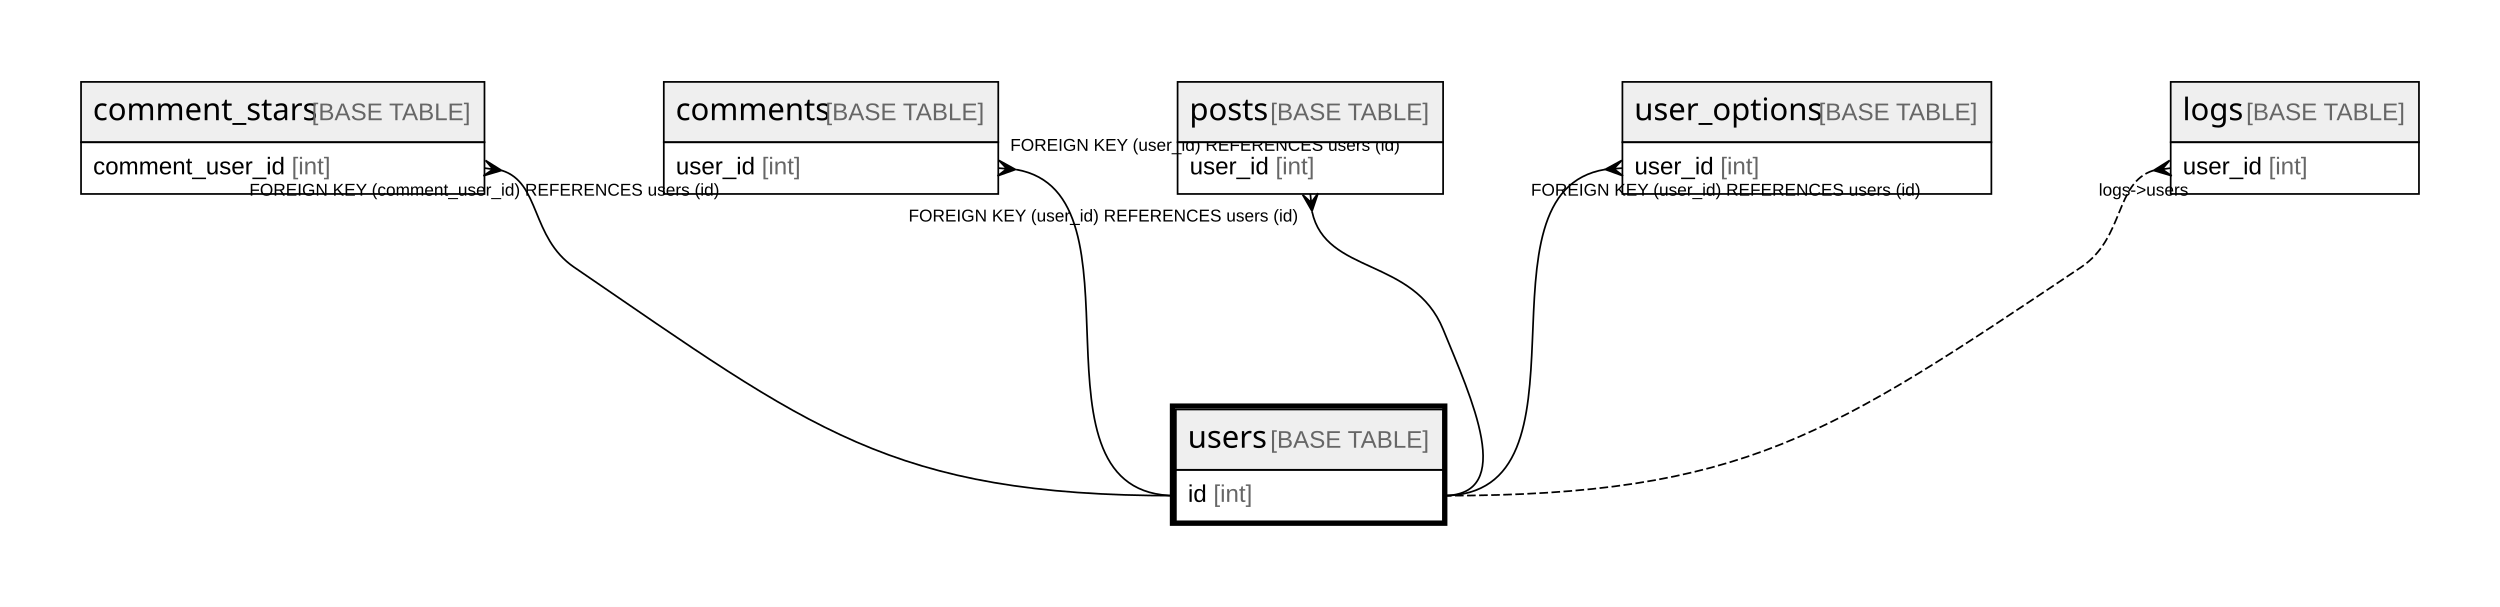
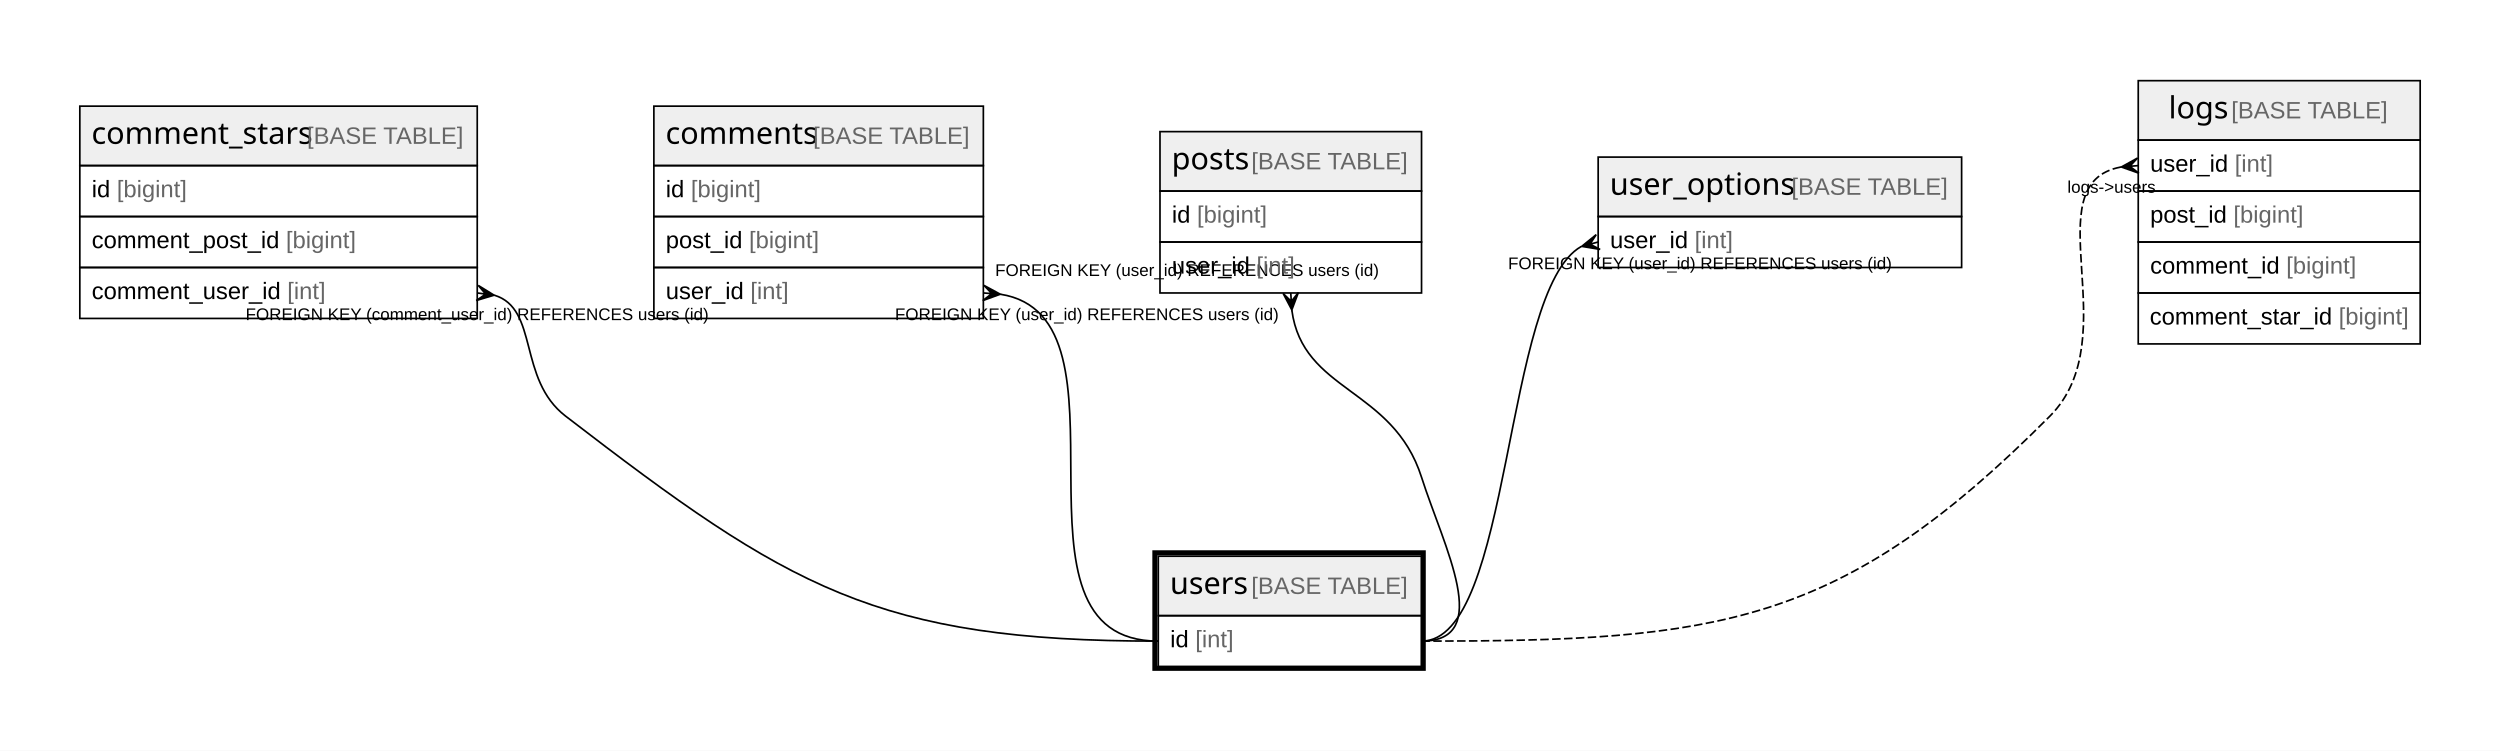
- <svg xmlns="http://www.w3.org/2000/svg" width="1450pt" height="352pt" viewBox="0.00 0.00 1450.00 352.00">
-   <g id="graph0" class="graph" transform="scale(1 1) rotate(0) translate(4 348)">
-     <polygon fill="#ffffff" stroke="transparent" points="-4,4 -4,-348 1446,-348 1446,4 -4,4" />
+ <svg xmlns="http://www.w3.org/2000/svg" width="1472pt" height="442pt" viewBox="0.00 0.00 1472.00 442.00">
+   <g id="graph0" class="graph" transform="scale(1 1) rotate(0) translate(4 438)">
+     <polygon fill="#ffffff" stroke="transparent" points="-4,4 -4,-438 1468,-438 1468,4 -4,4" />
    <g id="node1" class="node">
      <polygon fill="#efefef" stroke="transparent" points="678,-75.5 678,-110.5 833,-110.5 833,-75.5 678,-75.5" />
      <polygon fill="none" stroke="#000000" points="678,-75.5 678,-110.5 833,-110.5 833,-75.5 678,-75.5" />
      <text text-anchor="start" x="684.871" y="-88.3" font-family="Arial Bold" font-size="18.00" fill="#000000">users</text>
      <text text-anchor="start" x="728.875" y="-88.3" font-family="Arial" font-size="14.00" fill="#000000"> </text>
      <text text-anchor="start" x="732.766" y="-88.3" font-family="Arial" font-size="14.00" fill="#666666">[BASE TABLE]</text>
      <polygon fill="none" stroke="#000000" points="678,-45.5 678,-75.5 833,-75.5 833,-45.5 678,-45.5" />
      <text text-anchor="start" x="685" y="-56.9" font-family="Arial" font-size="14.00" fill="#000000">id </text>
      <text text-anchor="start" x="699.78" y="-56.9" font-family="Arial" font-size="14.00" fill="#666666">[int]</text>
      <polygon fill="none" stroke="#000000" stroke-width="3" points="676,-44.5 676,-112.5 834,-112.5 834,-44.5 676,-44.5" />
    </g>
    <g id="node2" class="node">
-       <polygon fill="#efefef" stroke="transparent" points="43,-265.5 43,-300.5 277,-300.5 277,-265.5 43,-265.5" />
-       <polygon fill="none" stroke="#000000" points="43,-265.5 43,-300.5 277,-300.5 277,-265.5 43,-265.5" />
-       <text text-anchor="start" x="49.867" y="-278.3" font-family="Arial Bold" font-size="18.00" fill="#000000">comment_stars</text>
-       <text text-anchor="start" x="172.879" y="-278.3" font-family="Arial" font-size="14.00" fill="#000000"> </text>
-       <text text-anchor="start" x="176.77" y="-278.3" font-family="Arial" font-size="14.00" fill="#666666">[BASE TABLE]</text>
-       <polygon fill="none" stroke="#000000" points="43,-235.5 43,-265.5 277,-265.5 277,-235.5 43,-235.5" />
-       <text text-anchor="start" x="50" y="-246.9" font-family="Arial" font-size="14.00" fill="#000000">comment_user_id </text>
-       <text text-anchor="start" x="165.13" y="-246.9" font-family="Arial" font-size="14.00" fill="#666666">[int]</text>
+       <polygon fill="#efefef" stroke="transparent" points="43,-340.5 43,-375.5 277,-375.5 277,-340.5 43,-340.5" />
+       <polygon fill="none" stroke="#000000" points="43,-340.5 43,-375.5 277,-375.5 277,-340.5 43,-340.5" />
+       <text text-anchor="start" x="49.867" y="-353.3" font-family="Arial Bold" font-size="18.00" fill="#000000">comment_stars</text>
+       <text text-anchor="start" x="172.879" y="-353.3" font-family="Arial" font-size="14.00" fill="#000000"> </text>
+       <text text-anchor="start" x="176.77" y="-353.3" font-family="Arial" font-size="14.00" fill="#666666">[BASE TABLE]</text>
+       <polygon fill="none" stroke="#000000" points="43,-310.5 43,-340.5 277,-340.5 277,-310.5 43,-310.5" />
+       <text text-anchor="start" x="50" y="-321.9" font-family="Arial" font-size="14.00" fill="#000000">id </text>
+       <text text-anchor="start" x="64.78" y="-321.9" font-family="Arial" font-size="14.00" fill="#666666">[bigint]</text>
+       <polygon fill="none" stroke="#000000" points="43,-280.5 43,-310.5 277,-310.5 277,-280.5 43,-280.5" />
+       <text text-anchor="start" x="50" y="-291.9" font-family="Arial" font-size="14.00" fill="#000000">comment_post_id </text>
+       <text text-anchor="start" x="164.36" y="-291.9" font-family="Arial" font-size="14.00" fill="#666666">[bigint]</text>
+       <polygon fill="none" stroke="#000000" points="43,-250.5 43,-280.5 277,-280.5 277,-250.5 43,-250.5" />
+       <text text-anchor="start" x="50" y="-261.9" font-family="Arial" font-size="14.00" fill="#000000">comment_user_id </text>
+       <text text-anchor="start" x="165.13" y="-261.9" font-family="Arial" font-size="14.00" fill="#666666">[int]</text>
    </g>
    <g id="edge1" class="edge">
-       <path fill="none" stroke="#000000" d="M287.086,-249.117C309.49,-242.115 303.77,-210.232 329,-193 466.008,-99.425 512.086,-60.5 678,-60.5" />
-       <polygon fill="#000000" stroke="#000000" points="286.907,-249.141 276.389,-246.042 281.954,-249.821 277,-250.5 277,-250.5 277,-250.5 281.954,-249.821 277.611,-254.958 286.907,-249.141 286.907,-249.141" />
-       <text text-anchor="start" x="140.608" y="-234.5" font-family="Arial" font-size="10.00" fill="#000000">FOREIGN KEY (comment_user_id) REFERENCES users (id)</text>
+       <path fill="none" stroke="#000000" d="M287.038,-264.185C313.408,-256.292 300.64,-214.817 329,-193 460.505,-91.838 512.086,-60.5 678,-60.5" />
+       <polygon fill="#000000" stroke="#000000" points="286.915,-264.201 276.416,-261.038 281.958,-264.851 277,-265.5 277,-265.5 277,-265.5 281.958,-264.851 277.584,-269.962 286.915,-264.201 286.915,-264.201" />
+       <text text-anchor="start" x="140.608" y="-249.5" font-family="Arial" font-size="10.00" fill="#000000">FOREIGN KEY (comment_user_id) REFERENCES users (id)</text>
    </g>
    <g id="node3" class="node">
-       <polygon fill="#efefef" stroke="transparent" points="381,-265.5 381,-300.5 575,-300.5 575,-265.5 381,-265.5" />
-       <polygon fill="none" stroke="#000000" points="381,-265.5 381,-300.5 575,-300.5 575,-265.5 381,-265.5" />
-       <text text-anchor="start" x="387.87" y="-278.3" font-family="Arial Bold" font-size="18.00" fill="#000000">comments</text>
-       <text text-anchor="start" x="470.876" y="-278.3" font-family="Arial" font-size="14.00" fill="#000000"> </text>
-       <text text-anchor="start" x="474.766" y="-278.3" font-family="Arial" font-size="14.00" fill="#666666">[BASE TABLE]</text>
-       <polygon fill="none" stroke="#000000" points="381,-235.5 381,-265.5 575,-265.5 575,-235.5 381,-235.5" />
-       <text text-anchor="start" x="388" y="-246.9" font-family="Arial" font-size="14.00" fill="#000000">user_id </text>
-       <text text-anchor="start" x="437.788" y="-246.9" font-family="Arial" font-size="14.00" fill="#666666">[int]</text>
+       <polygon fill="#efefef" stroke="transparent" points="381,-340.5 381,-375.5 575,-375.5 575,-340.5 381,-340.5" />
+       <polygon fill="none" stroke="#000000" points="381,-340.5 381,-375.5 575,-375.5 575,-340.5 381,-340.5" />
+       <text text-anchor="start" x="387.87" y="-353.3" font-family="Arial Bold" font-size="18.00" fill="#000000">comments</text>
+       <text text-anchor="start" x="470.876" y="-353.3" font-family="Arial" font-size="14.00" fill="#000000"> </text>
+       <text text-anchor="start" x="474.766" y="-353.3" font-family="Arial" font-size="14.00" fill="#666666">[BASE TABLE]</text>
+       <polygon fill="none" stroke="#000000" points="381,-310.5 381,-340.5 575,-340.5 575,-310.5 381,-310.5" />
+       <text text-anchor="start" x="388" y="-321.9" font-family="Arial" font-size="14.00" fill="#000000">id </text>
+       <text text-anchor="start" x="402.78" y="-321.9" font-family="Arial" font-size="14.00" fill="#666666">[bigint]</text>
+       <polygon fill="none" stroke="#000000" points="381,-280.5 381,-310.5 575,-310.5 575,-280.5 381,-280.5" />
+       <text text-anchor="start" x="388" y="-291.9" font-family="Arial" font-size="14.00" fill="#000000">post_id </text>
+       <text text-anchor="start" x="437.018" y="-291.9" font-family="Arial" font-size="14.00" fill="#666666">[bigint]</text>
+       <polygon fill="none" stroke="#000000" points="381,-250.5 381,-280.5 575,-280.5 575,-250.5 381,-250.5" />
+       <text text-anchor="start" x="388" y="-261.9" font-family="Arial" font-size="14.00" fill="#000000">user_id </text>
+       <text text-anchor="start" x="437.788" y="-261.9" font-family="Arial" font-size="14.00" fill="#666666">[int]</text>
    </g>
    <g id="edge2" class="edge">
-       <path fill="none" stroke="#000000" d="M585.431,-249.653C664.375,-235.946 585.698,-60.5 678,-60.5" />
-       <polygon fill="#000000" stroke="#000000" points="584.967,-249.69 574.636,-246.015 579.984,-250.095 575,-250.5 575,-250.5 575,-250.5 579.984,-250.095 575.364,-254.985 584.967,-249.69 584.967,-249.69" />
-       <text text-anchor="start" x="581.945" y="-260.5" font-family="Arial" font-size="10.00" fill="#000000">FOREIGN KEY (user_id) REFERENCES users (id)</text>
+       <path fill="none" stroke="#000000" d="M585.019,-264.758C670.119,-251.339 579.62,-60.5 678,-60.5" />
+       <polygon fill="#000000" stroke="#000000" points="584.973,-264.761 574.668,-261.012 579.986,-265.13 575,-265.5 575,-265.5 575,-265.5 579.986,-265.13 575.332,-269.988 584.973,-264.761 584.973,-264.761" />
+       <text text-anchor="start" x="581.945" y="-275.5" font-family="Arial" font-size="10.00" fill="#000000">FOREIGN KEY (user_id) REFERENCES users (id)</text>
    </g>
    <g id="node4" class="node">
-       <polygon fill="#efefef" stroke="transparent" points="679,-265.5 679,-300.5 833,-300.5 833,-265.5 679,-265.5" />
-       <polygon fill="none" stroke="#000000" points="679,-265.5 679,-300.5 833,-300.5 833,-265.5 679,-265.5" />
-       <text text-anchor="start" x="685.866" y="-278.3" font-family="Arial Bold" font-size="18.00" fill="#000000">posts</text>
-       <text text-anchor="start" x="728.88" y="-278.3" font-family="Arial" font-size="14.00" fill="#000000"> </text>
-       <text text-anchor="start" x="732.771" y="-278.3" font-family="Arial" font-size="14.00" fill="#666666">[BASE TABLE]</text>
-       <polygon fill="none" stroke="#000000" points="679,-235.5 679,-265.5 833,-265.5 833,-235.5 679,-235.5" />
-       <text text-anchor="start" x="686" y="-246.9" font-family="Arial" font-size="14.00" fill="#000000">user_id </text>
-       <text text-anchor="start" x="735.788" y="-246.9" font-family="Arial" font-size="14.00" fill="#666666">[int]</text>
+       <polygon fill="#efefef" stroke="transparent" points="679,-325.5 679,-360.5 833,-360.5 833,-325.5 679,-325.5" />
+       <polygon fill="none" stroke="#000000" points="679,-325.5 679,-360.5 833,-360.5 833,-325.5 679,-325.5" />
+       <text text-anchor="start" x="685.866" y="-338.3" font-family="Arial Bold" font-size="18.00" fill="#000000">posts</text>
+       <text text-anchor="start" x="728.88" y="-338.3" font-family="Arial" font-size="14.00" fill="#000000"> </text>
+       <text text-anchor="start" x="732.771" y="-338.3" font-family="Arial" font-size="14.00" fill="#666666">[BASE TABLE]</text>
+       <polygon fill="none" stroke="#000000" points="679,-295.5 679,-325.5 833,-325.5 833,-295.5 679,-295.5" />
+       <text text-anchor="start" x="686" y="-306.9" font-family="Arial" font-size="14.00" fill="#000000">id </text>
+       <text text-anchor="start" x="700.78" y="-306.9" font-family="Arial" font-size="14.00" fill="#666666">[bigint]</text>
+       <polygon fill="none" stroke="#000000" points="679,-265.5 679,-295.5 833,-295.5 833,-265.5 679,-265.5" />
+       <text text-anchor="start" x="686" y="-276.9" font-family="Arial" font-size="14.00" fill="#000000">user_id </text>
+       <text text-anchor="start" x="735.788" y="-276.9" font-family="Arial" font-size="14.00" fill="#666666">[int]</text>
    </g>
    <g id="edge3" class="edge">
-       <path fill="none" stroke="#000000" d="M757.024,-225.167C764.899,-188.697 815.96,-198.706 833,-157 849.222,-117.297 875.889,-60.5 833,-60.5" />
-       <polygon fill="#000000" stroke="#000000" points="756.987,-225.549 751.522,-235.056 756.493,-230.524 756,-235.5 756,-235.5 756,-235.5 756.493,-230.524 760.478,-235.944 756.987,-225.549 756.987,-225.549" />
-       <text text-anchor="start" x="522.945" y="-219.5" font-family="Arial" font-size="10.00" fill="#000000">FOREIGN KEY (user_id) REFERENCES users (id)</text>
+       <path fill="none" stroke="#000000" d="M756.627,-255.458C762.999,-206.98 816.128,-209.927 833,-157 846.026,-116.137 875.889,-60.5 833,-60.5" />
+       <polygon fill="#000000" stroke="#000000" points="756.623,-255.519 751.509,-265.219 756.312,-260.51 756,-265.5 756,-265.5 756,-265.5 756.312,-260.51 760.491,-265.781 756.623,-255.519 756.623,-255.519" />
+       <text text-anchor="start" x="522.945" y="-249.5" font-family="Arial" font-size="10.00" fill="#000000">FOREIGN KEY (user_id) REFERENCES users (id)</text>
    </g>
    <g id="node5" class="node">
-       <polygon fill="#efefef" stroke="transparent" points="937,-265.5 937,-300.5 1151,-300.5 1151,-265.5 937,-265.5" />
-       <polygon fill="none" stroke="#000000" points="937,-265.5 937,-300.5 1151,-300.5 1151,-265.5 937,-265.5" />
-       <text text-anchor="start" x="943.857" y="-278.3" font-family="Arial Bold" font-size="18.00" fill="#000000">user_options</text>
-       <text text-anchor="start" x="1046.889" y="-278.3" font-family="Arial" font-size="14.00" fill="#000000"> </text>
-       <text text-anchor="start" x="1050.78" y="-278.3" font-family="Arial" font-size="14.00" fill="#666666">[BASE TABLE]</text>
-       <polygon fill="none" stroke="#000000" points="937,-235.5 937,-265.5 1151,-265.5 1151,-235.5 937,-235.5" />
-       <text text-anchor="start" x="944" y="-246.9" font-family="Arial" font-size="14.00" fill="#000000">user_id </text>
-       <text text-anchor="start" x="993.788" y="-246.9" font-family="Arial" font-size="14.00" fill="#666666">[int]</text>
+       <polygon fill="#efefef" stroke="transparent" points="937,-310.5 937,-345.5 1151,-345.5 1151,-310.5 937,-310.5" />
+       <polygon fill="none" stroke="#000000" points="937,-310.5 937,-345.5 1151,-345.5 1151,-310.5 937,-310.5" />
+       <text text-anchor="start" x="943.857" y="-323.3" font-family="Arial Bold" font-size="18.00" fill="#000000">user_options</text>
+       <text text-anchor="start" x="1046.889" y="-323.3" font-family="Arial" font-size="14.00" fill="#000000"> </text>
+       <text text-anchor="start" x="1050.78" y="-323.3" font-family="Arial" font-size="14.00" fill="#666666">[BASE TABLE]</text>
+       <polygon fill="none" stroke="#000000" points="937,-280.5 937,-310.5 1151,-310.5 1151,-280.5 937,-280.5" />
+       <text text-anchor="start" x="944" y="-291.9" font-family="Arial" font-size="14.00" fill="#000000">user_id </text>
+       <text text-anchor="start" x="993.788" y="-291.9" font-family="Arial" font-size="14.00" fill="#666666">[int]</text>
    </g>
    <g id="edge4" class="edge">
-       <path fill="none" stroke="#000000" d="M927.027,-249.734C847.049,-236.66 925.695,-60.5 833,-60.5" />
-       <polygon fill="#000000" stroke="#000000" points="927.029,-249.734 936.655,-254.987 932.015,-250.117 937,-250.5 937,-250.5 937,-250.5 932.015,-250.117 937.345,-246.013 927.029,-249.734 927.029,-249.734" />
-       <text text-anchor="start" x="883.945" y="-234.5" font-family="Arial" font-size="10.00" fill="#000000">FOREIGN KEY (user_id) REFERENCES users (id)</text>
+       <path fill="none" stroke="#000000" d="M927.048,-292.861C880.906,-267.043 886.538,-60.5 833,-60.5" />
+       <polygon fill="#000000" stroke="#000000" points="927.334,-292.937 935.846,-299.85 932.167,-294.218 937,-295.5 937,-295.5 937,-295.5 932.167,-294.218 938.154,-291.15 927.334,-292.937 927.334,-292.937" />
+       <text text-anchor="start" x="883.945" y="-279.5" font-family="Arial" font-size="10.00" fill="#000000">FOREIGN KEY (user_id) REFERENCES users (id)</text>
    </g>
    <g id="node6" class="node">
-       <polygon fill="#efefef" stroke="transparent" points="1255,-265.5 1255,-300.5 1399,-300.5 1399,-265.5 1255,-265.5" />
-       <polygon fill="none" stroke="#000000" points="1255,-265.5 1255,-300.5 1399,-300.5 1399,-265.5 1255,-265.5" />
-       <text text-anchor="start" x="1261.87" y="-278.3" font-family="Arial Bold" font-size="18.00" fill="#000000">logs</text>
-       <text text-anchor="start" x="1294.876" y="-278.3" font-family="Arial" font-size="14.00" fill="#000000"> </text>
-       <text text-anchor="start" x="1298.767" y="-278.3" font-family="Arial" font-size="14.00" fill="#666666">[BASE TABLE]</text>
-       <polygon fill="none" stroke="#000000" points="1255,-235.5 1255,-265.5 1399,-265.5 1399,-235.5 1255,-235.5" />
-       <text text-anchor="start" x="1262" y="-246.9" font-family="Arial" font-size="14.00" fill="#000000">user_id </text>
-       <text text-anchor="start" x="1311.788" y="-246.9" font-family="Arial" font-size="14.00" fill="#666666">[int]</text>
+       <polygon fill="#efefef" stroke="transparent" points="1255,-355.5 1255,-390.5 1421,-390.5 1421,-355.5 1255,-355.5" />
+       <polygon fill="none" stroke="#000000" points="1255,-355.5 1255,-390.5 1421,-390.5 1421,-355.5 1255,-355.5" />
+       <text text-anchor="start" x="1272.87" y="-368.3" font-family="Arial Bold" font-size="18.00" fill="#000000">logs</text>
+       <text text-anchor="start" x="1305.876" y="-368.3" font-family="Arial" font-size="14.00" fill="#000000"> </text>
+       <text text-anchor="start" x="1309.767" y="-368.3" font-family="Arial" font-size="14.00" fill="#666666">[BASE TABLE]</text>
+       <polygon fill="none" stroke="#000000" points="1255,-325.5 1255,-355.5 1421,-355.5 1421,-325.5 1255,-325.5" />
+       <text text-anchor="start" x="1262" y="-336.9" font-family="Arial" font-size="14.00" fill="#000000">user_id </text>
+       <text text-anchor="start" x="1311.788" y="-336.9" font-family="Arial" font-size="14.00" fill="#666666">[int]</text>
+       <polygon fill="none" stroke="#000000" points="1255,-295.5 1255,-325.5 1421,-325.5 1421,-295.5 1255,-295.5" />
+       <text text-anchor="start" x="1262" y="-306.9" font-family="Arial" font-size="14.00" fill="#000000">post_id </text>
+       <text text-anchor="start" x="1311.018" y="-306.9" font-family="Arial" font-size="14.00" fill="#666666">[bigint]</text>
+       <polygon fill="none" stroke="#000000" points="1255,-265.5 1255,-295.5 1421,-295.5 1421,-265.5 1255,-265.5" />
+       <text text-anchor="start" x="1262" y="-276.9" font-family="Arial" font-size="14.00" fill="#000000">comment_id </text>
+       <text text-anchor="start" x="1342.122" y="-276.9" font-family="Arial" font-size="14.00" fill="#666666">[bigint]</text>
+       <polygon fill="none" stroke="#000000" points="1255,-235.5 1255,-265.5 1421,-265.5 1421,-235.5 1255,-235.5" />
+       <text text-anchor="start" x="1261.764" y="-246.9" font-family="Arial" font-size="14.00" fill="#000000">comment_star_id </text>
+       <text text-anchor="start" x="1373.003" y="-246.9" font-family="Arial" font-size="14.00" fill="#666666">[bigint]</text>
    </g>
    <g id="edge5" class="edge">
-       <path fill="none" stroke="#000000" stroke-dasharray="5,2" d="M1244.92,-249.108C1222.547,-242.06 1228.392,-209.992 1203,-193 1057.833,-95.859 1007.671,-60.5 833,-60.5" />
-       <polygon fill="#000000" stroke="#000000" points="1245.094,-249.132 1254.384,-254.958 1250.047,-249.816 1255,-250.5 1255,-250.5 1255,-250.5 1250.047,-249.816 1255.616,-246.042 1245.094,-249.132 1245.094,-249.132" />
-       <text text-anchor="start" x="1213.274" y="-234.5" font-family="Arial" font-size="10.00" fill="#000000">logs-&gt;users</text>
+       <path fill="none" stroke="#000000" stroke-dasharray="5,2" d="M1244.775,-339.643C1192.422,-329.903 1249.348,-239.578 1203,-193 1079.795,-69.184 1007.671,-60.5 833,-60.5" />
+       <polygon fill="#000000" stroke="#000000" points="1245.035,-339.664 1254.624,-344.984 1250.017,-340.082 1255,-340.5 1255,-340.5 1255,-340.5 1250.017,-340.082 1255.376,-336.016 1245.035,-339.664 1245.035,-339.664" />
+       <text text-anchor="start" x="1213.274" y="-324.5" font-family="Arial" font-size="10.00" fill="#000000">logs-&gt;users</text>
    </g>
  </g>
</svg>
